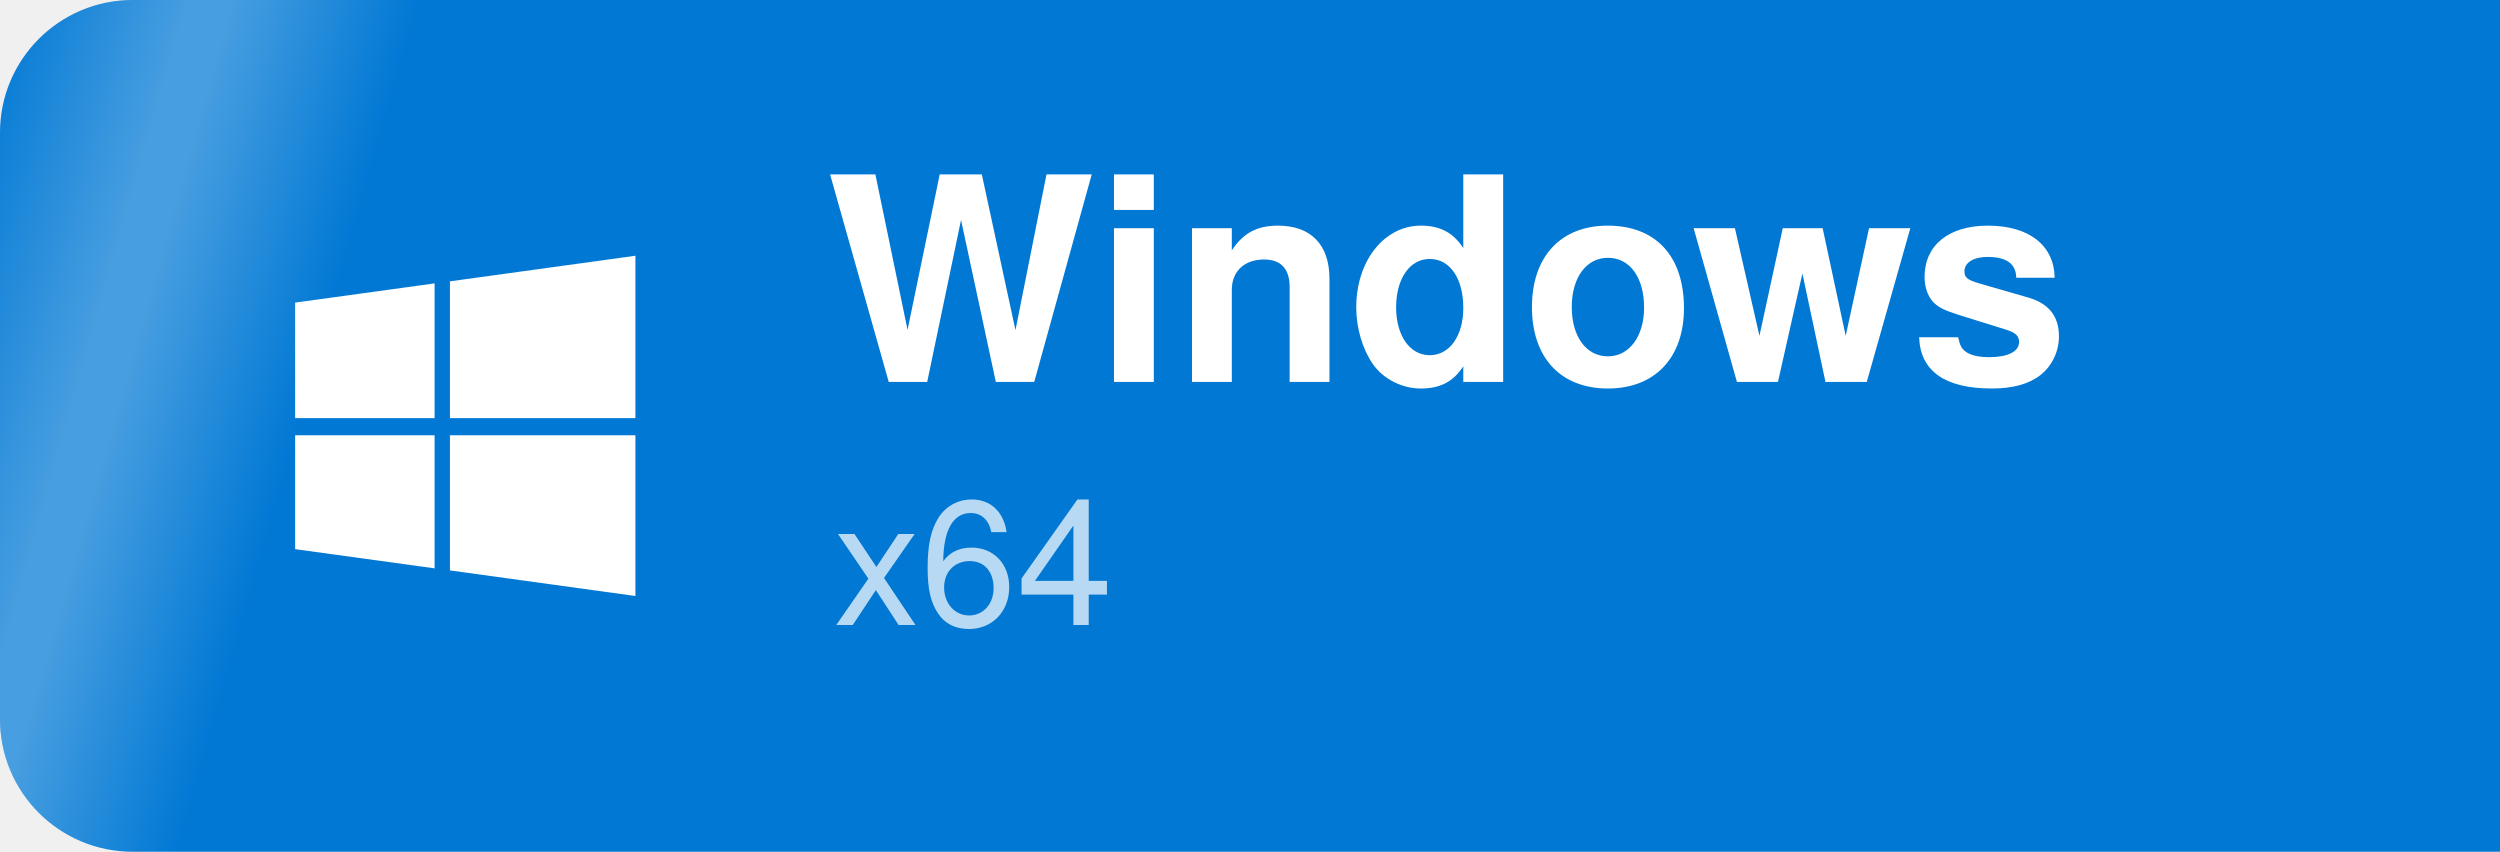
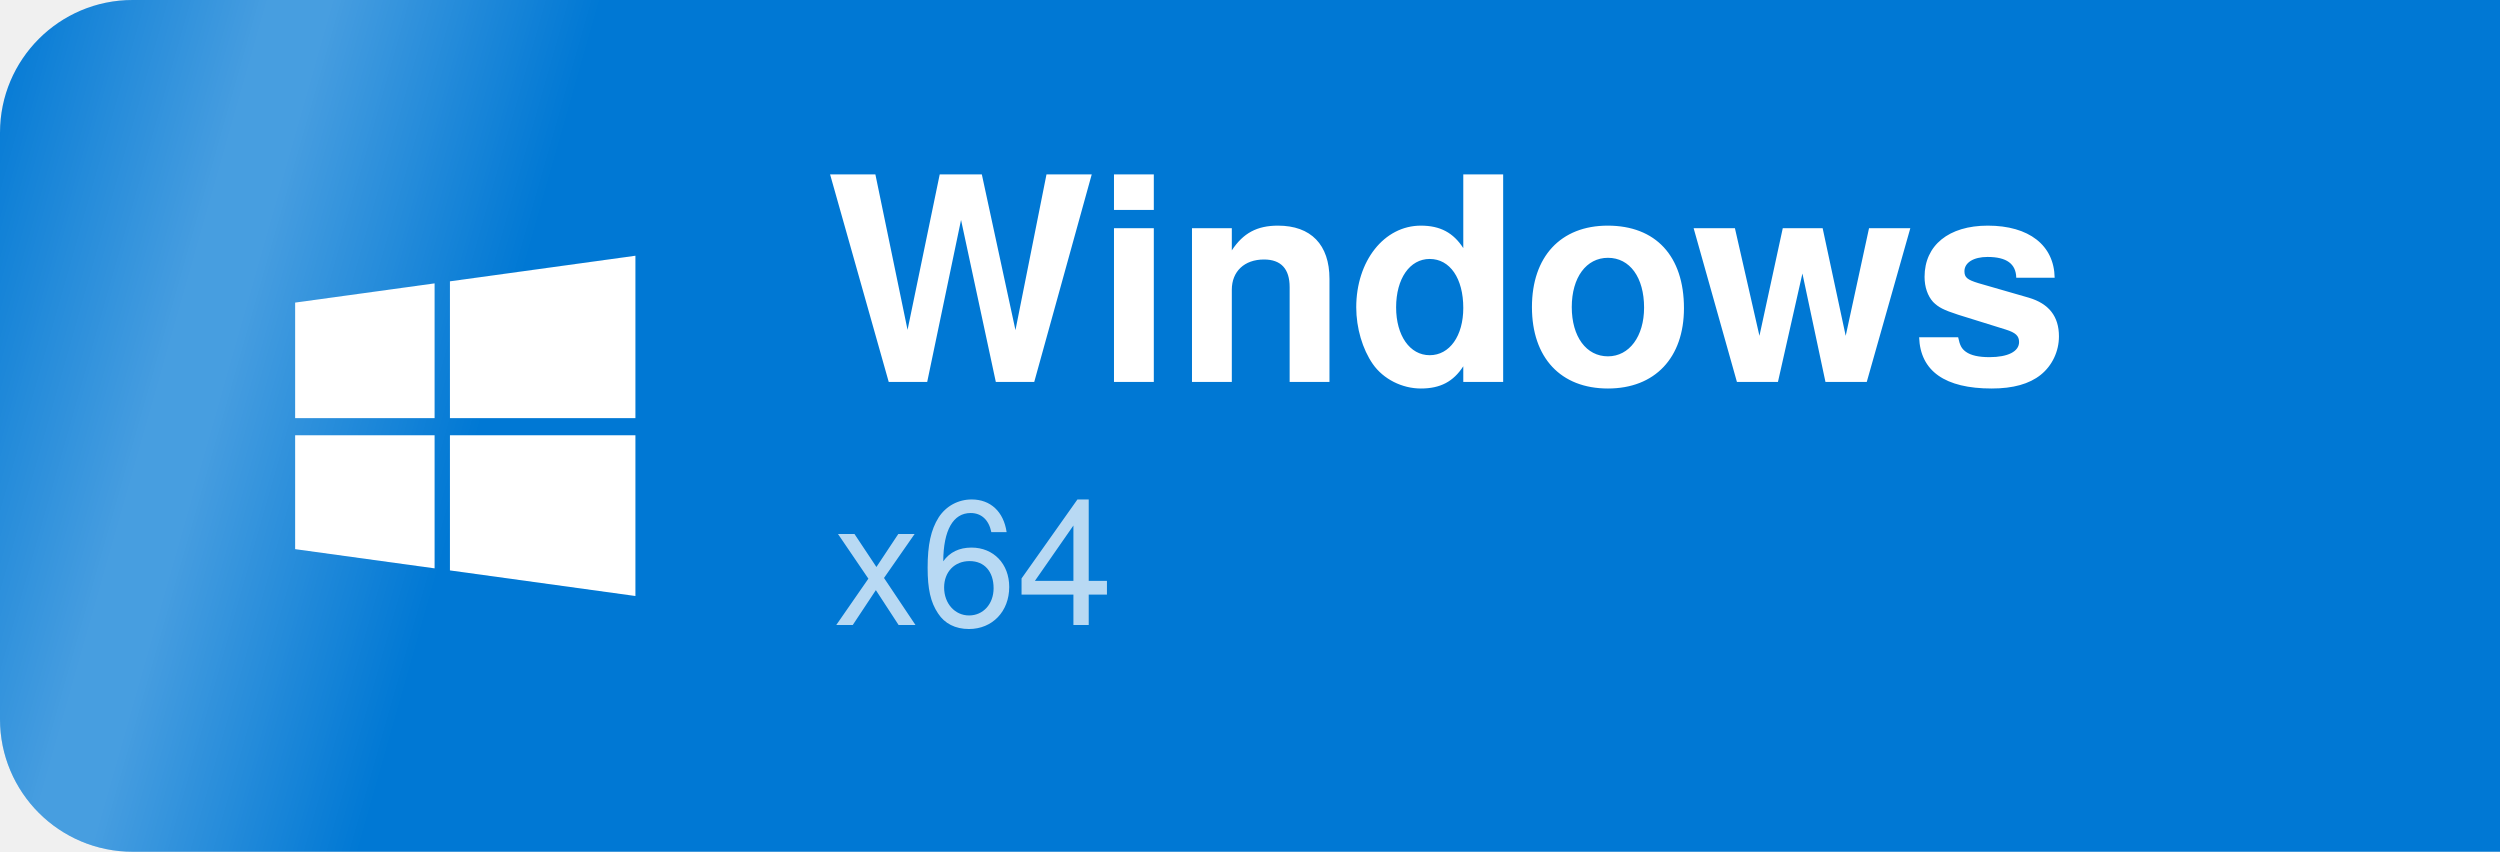
<svg xmlns="http://www.w3.org/2000/svg" viewBox="0 0 720 245.3" width="720" height="245.3" role="img" aria-label="Download for Windows">
  <defs>
    <clipPath id="edge">
      <path d="M38.2,0 H720 V245.3 H38.2 A38.2,38.2 0 0 1 0,207.1 V38.2 A38.2,38.2 0 0 1 38.2,0 Z" />
    </clipPath>
    <linearGradient id="sheen" x1="0" y1="0" x2="1" y2="0">
      <stop offset="0" stop-color="#fff" stop-opacity="0" />
      <stop offset="0.45" stop-color="#fff" stop-opacity="0.28" />
      <stop offset="0.55" stop-color="#fff" stop-opacity="0.28" />
      <stop offset="1" stop-color="#fff" stop-opacity="0" />
    </linearGradient>
  </defs>
  <style>
    @keyframes pass {
-       0%       { transform: translateX(-226.6px); }
-       11.03%   { transform: translateX(946.6px); }
-       100%     { transform: translateX(946.6px); }
+       0%       { transform: translateX(-278.2px); }
+       10.55%   { transform: translateX(998.2px); }
+       100%     { transform: translateX(998.2px); }
    }
-     .band { animation: pass 11.526s linear 0.000s infinite backwards; }
+     .band { animation: pass 9.206s linear 0.000s infinite backwards; }
    @media (prefers-reduced-motion: reduce) {
      .band { animation: none; opacity: 0; }
    }
  </style>
  <path d="M38.2,0 H720 V245.3 H38.2 A38.2,38.2 0 0 1 0,207.1 V38.2 A38.2,38.2 0 0 1 38.2,0 Z" fill="#0078d4" />
  <g transform="translate(85.0 66.65) scale(0.21875)" fill="#ffffff">
    <path d="M0 93.7l183.6-25.3v177.4H0V93.7zm0 324.6l183.6 25.3V268.4H0v149.9zm203.8 28L448 480V268.4H203.8v177.9zm0-380.6v180.1H448V32L203.8 65.7z" />
  </g>
  <text x="238" y="110" font-family="-apple-system, BlinkMacSystemFont, 'Segoe UI', Helvetica, Arial, sans-serif" font-size="82" font-weight="700" fill="#ffffff">Windows</text>
  <text x="240" y="180" font-family="-apple-system, BlinkMacSystemFont, 'Segoe UI', Helvetica, Arial, sans-serif" font-size="50" font-weight="400" fill="#ffffff" fill-opacity="0.72">x64</text>
  <g clip-path="url(#edge)">
    <g class="band">
-       <rect x="0" y="-60" width="121.8" height="365.3" fill="url(#sheen)" transform="skewX(-16)" />
+       <rect x="0" y="-60" width="173.4" height="365.3" fill="url(#sheen)" transform="skewX(-16)" />
    </g>
  </g>
</svg>
